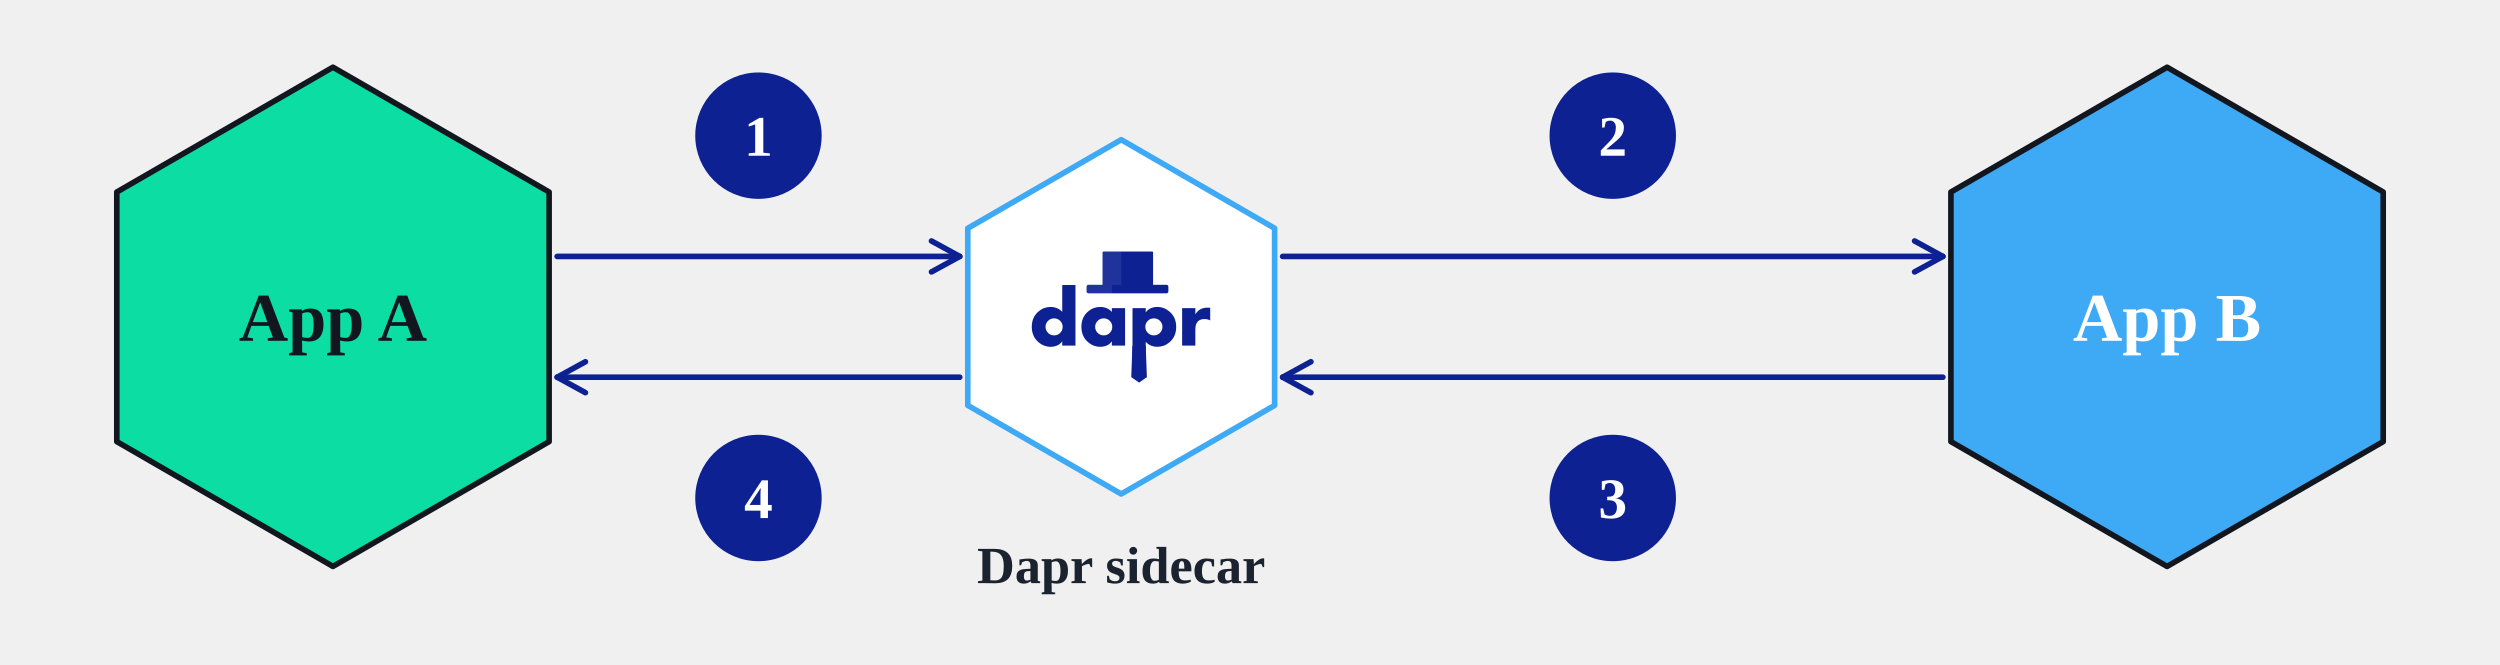
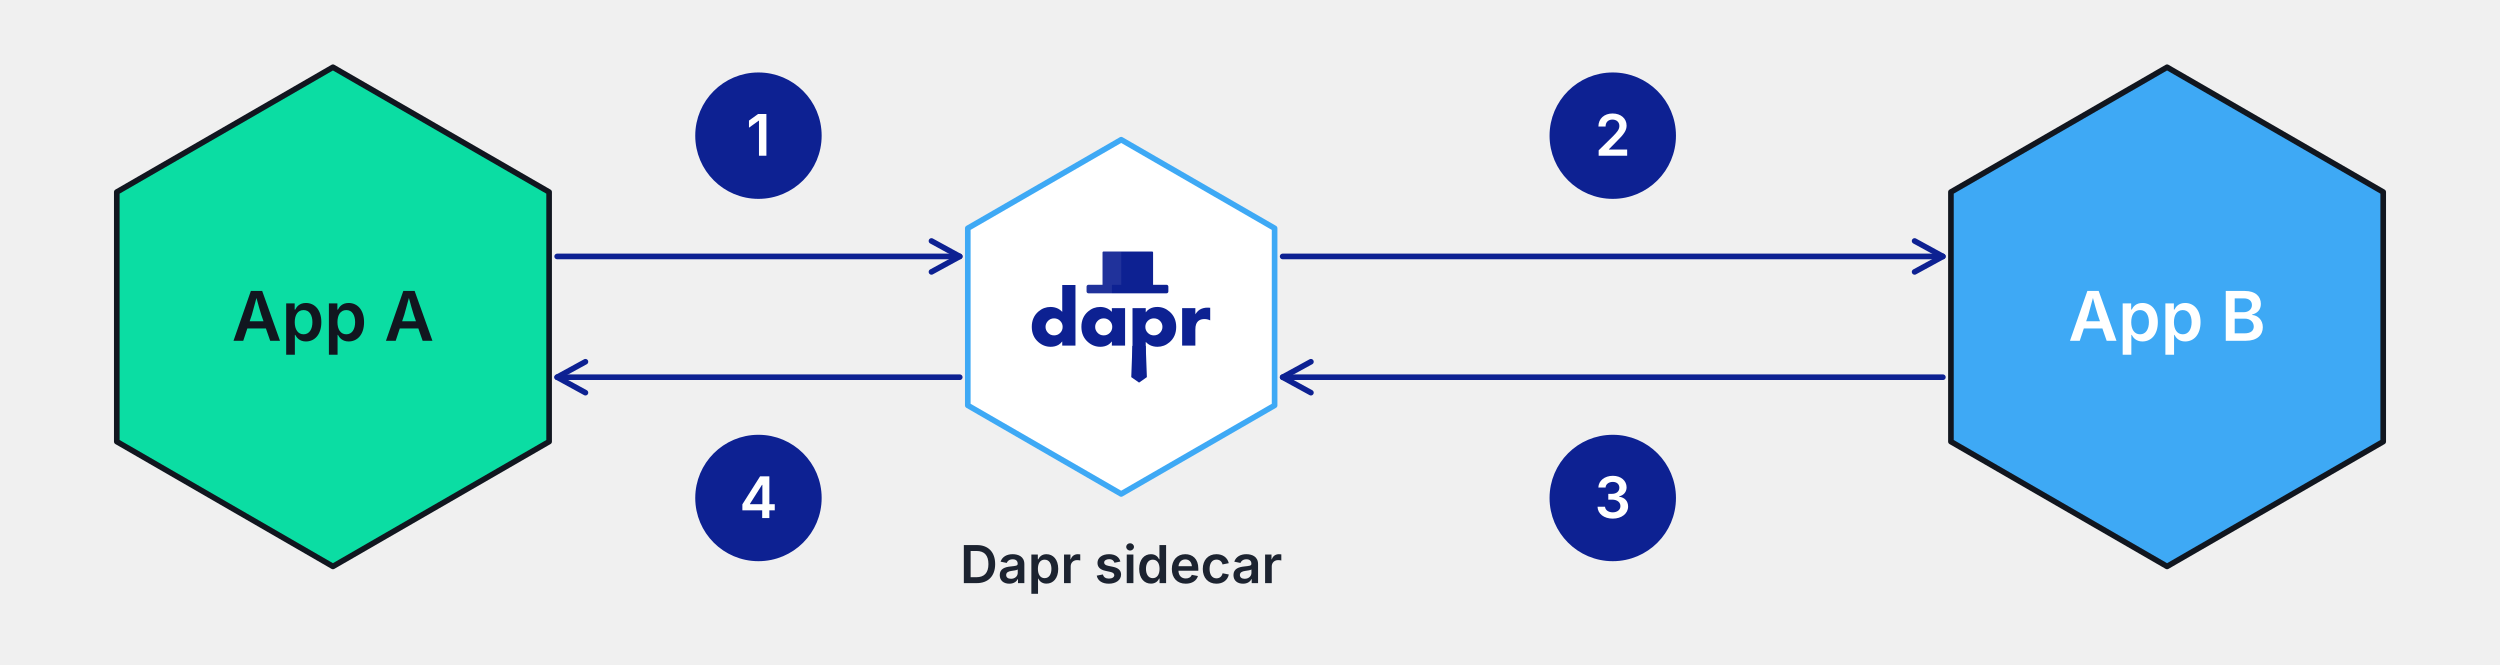
- <svg xmlns="http://www.w3.org/2000/svg" viewBox="-0.01 -2.7 621 165" role="img" aria-labelledby="service-invocation-non-dapr-endpoint-title service-invocation-non-dapr-endpoint-desc">
+ <svg xmlns="http://www.w3.org/2000/svg" font-family="Inter, &quot;Segoe UI&quot;, Roboto, Helvetica, Arial, sans-serif" viewBox="-0.01 -2.7 621 165" role="img" aria-labelledby="service-invocation-non-dapr-endpoint-title service-invocation-non-dapr-endpoint-desc">
  <g class="d-arrow">
    <line x1="138.39" y1="61" x2="238.39" y2="61" stroke="#0D2192" stroke-width="1.4" stroke-linecap="round" stroke-linejoin="round" fill="none" />
    <polyline points="231.37,64.84 238.39,61 231.37,57.16" stroke="#0D2192" stroke-width="1.4" stroke-linecap="round" stroke-linejoin="round" fill="none" />
  </g>
  <g class="d-step">
    <circle cx="188.39" cy="31" r="15" fill="#0d2192" stroke="#0d2192" stroke-width="1.4" stroke-linejoin="round" stroke-linecap="round" />
    <g class="d-on-fill">
      <text x="188.39" y="35.99" text-anchor="middle" font-size="14.25" font-weight="600" fill="#ffffff">1</text>
    </g>
  </g>
  <g class="d-arrow">
    <line x1="318.6" y1="61" x2="482.6" y2="61" stroke="#0D2192" stroke-width="1.4" stroke-linecap="round" stroke-linejoin="round" fill="none" />
    <polyline points="475.58,64.84 482.6,61 475.58,57.16" stroke="#0D2192" stroke-width="1.4" stroke-linecap="round" stroke-linejoin="round" fill="none" />
  </g>
  <g class="d-step">
    <circle cx="400.6" cy="31" r="15" fill="#0d2192" stroke="#0d2192" stroke-width="1.4" stroke-linejoin="round" stroke-linecap="round" />
    <g class="d-on-fill">
      <text x="400.6" y="35.99" text-anchor="middle" font-size="14.25" font-weight="600" fill="#ffffff">2</text>
    </g>
  </g>
  <g class="d-arrow">
    <line x1="482.6" y1="91" x2="318.6" y2="91" stroke="#0D2192" stroke-width="1.4" stroke-linecap="round" stroke-linejoin="round" fill="none" />
    <polyline points="325.62,87.16 318.6,91 325.62,94.84" stroke="#0D2192" stroke-width="1.4" stroke-linecap="round" stroke-linejoin="round" fill="none" />
  </g>
  <g class="d-step">
    <circle cx="400.6" cy="121" r="15" fill="#0d2192" stroke="#0d2192" stroke-width="1.4" stroke-linejoin="round" stroke-linecap="round" />
    <g class="d-on-fill">
      <text x="400.6" y="125.99" text-anchor="middle" font-size="14.25" font-weight="600" fill="#ffffff">3</text>
    </g>
  </g>
  <g class="d-arrow">
    <line x1="238.39" y1="91" x2="138.39" y2="91" stroke="#0D2192" stroke-width="1.4" stroke-linecap="round" stroke-linejoin="round" fill="none" />
    <polyline points="145.41,87.16 138.39,91 145.41,94.84" stroke="#0D2192" stroke-width="1.4" stroke-linecap="round" stroke-linejoin="round" fill="none" />
  </g>
  <g class="d-step">
    <circle cx="188.39" cy="121" r="15" fill="#0d2192" stroke="#0d2192" stroke-width="1.4" stroke-linejoin="round" stroke-linecap="round" />
    <g class="d-on-fill">
      <text x="188.39" y="125.99" text-anchor="middle" font-size="14.25" font-weight="600" fill="#ffffff">4</text>
    </g>
  </g>
  <g class="d-hex d-hex-solid">
    <polygon points="82.69,14 136.39,45 136.39,107 82.69,138 29,107 29,45" fill="#0bdda3" stroke="#11161f" stroke-width="1.4" stroke-linejoin="round" stroke-linecap="round" />
    <text x="82.69" y="81.95" text-anchor="middle" font-size="17" font-weight="600" fill="#11161f">App A</text>
  </g>
  <g class="d-named-mark">
    <g class="d-mark-hex">
      <polygon points="278.49,32 316.6,54 316.6,98 278.49,120 240.39,98 240.39,54" fill="#ffffff" stroke="#3ea9f5" stroke-width="1.4" stroke-linejoin="round" />
      <g class="d-icon-group">
        <g class="d-icon" data-mark="logo-blue" transform="translate(249.1589 46.6667) scale(0.1222)">
          <defs />
          <g id="ic-service-invocation-non-dapr-endpoint-logo-blue-278_4923-76-logo-large" stroke="none" stroke-width="1" fill="none" fill-rule="evenodd">
            <path d="M147.11,298.505 L120.218,298.505 L120.218,290.06 C117.649,293.285 115.053,295.635 112.429,297.111 C107.838,299.68 102.618,300.964 96.77,300.964 C87.314,300.964 78.897,297.712 71.518,291.208 C62.718,283.447 58.318,273.171 58.318,260.381 C58.318,247.372 62.827,236.987 71.846,229.226 C79.006,223.05 87.232,219.961 96.524,219.961 C101.935,219.961 107.018,221.109 111.774,223.405 C114.506,224.717 117.321,226.876 120.218,229.882 L120.218,175.361 L147.11,175.361 L147.11,298.505 Z M121.038,260.463 C121.038,255.653 119.344,251.567 115.955,248.206 C112.566,244.844 108.467,243.164 103.657,243.164 C98.3,243.164 93.9,245.186 90.457,249.231 C87.669,252.51 86.276,256.254 86.276,260.463 C86.276,264.672 87.669,268.416 90.457,271.695 C93.846,275.74 98.246,277.762 103.657,277.762 C108.521,277.762 112.634,276.095 115.996,272.761 C119.357,269.427 121.038,265.328 121.038,260.463 Z M247.968,298.505 L221.077,298.505 L221.077,290.06 C218.508,293.285 215.911,295.635 213.288,297.111 C208.696,299.68 203.477,300.964 197.628,300.964 C188.172,300.964 179.755,297.712 172.376,291.208 C163.576,283.447 159.176,273.171 159.176,260.381 C159.176,247.372 163.686,236.987 172.704,229.226 C179.865,223.05 188.09,219.961 197.382,219.961 C202.793,219.961 207.877,221.109 212.632,223.405 C215.365,224.717 218.18,226.876 221.077,229.882 L221.077,222.421 L247.968,222.421 L247.968,298.505 Z M221.896,260.463 C221.896,255.653 220.202,251.567 216.813,248.206 C213.424,244.844 209.325,243.164 204.515,243.164 C199.159,243.164 194.759,245.186 191.315,249.231 C188.528,252.51 187.134,256.254 187.134,260.463 C187.134,264.672 188.528,268.416 191.315,271.695 C194.704,275.74 199.104,277.762 204.515,277.762 C209.38,277.762 213.493,276.095 216.854,272.761 C220.216,269.427 221.896,265.328 221.896,260.463 Z M351.86,260.545 C351.86,273.554 347.351,283.938 338.332,291.7 C331.172,297.876 322.946,300.964 313.654,300.964 C308.243,300.964 303.16,299.817 298.405,297.521 C295.672,296.209 292.857,294.05 289.96,291.044 L289.96,336.547 L263.068,336.547 L263.068,222.421 L289.96,222.421 L289.96,230.866 C292.365,227.696 294.961,225.345 297.749,223.815 C302.34,221.246 307.56,219.961 313.408,219.961 C322.864,219.961 331.281,223.214 338.66,229.718 C347.46,237.479 351.86,247.755 351.86,260.545 Z M323.903,260.463 C323.903,256.145 322.536,252.401 319.803,249.231 C316.36,245.186 311.932,243.164 306.521,243.164 C301.657,243.164 297.544,244.831 294.182,248.165 C290.821,251.499 289.14,255.598 289.14,260.463 C289.14,265.273 290.835,269.359 294.223,272.72 C297.612,276.081 301.711,277.762 306.521,277.762 C311.932,277.762 316.332,275.74 319.721,271.695 C322.509,268.416 323.903,264.672 323.903,260.463 Z M420.99,247.263 C417.218,245.459 413.392,244.558 409.511,244.558 C400.657,244.558 394.918,248.165 392.294,255.38 C391.31,258.003 390.818,261.529 390.818,265.956 L390.818,298.505 L363.927,298.505 L363.927,222.421 L390.818,222.421 L390.818,234.883 C393.661,230.456 396.721,227.258 400.001,225.291 C404.428,222.667 409.675,221.355 415.742,221.355 C417.163,221.355 418.912,221.437 420.99,221.601 L420.99,247.263 Z" id="ic-service-invocation-non-dapr-endpoint-logo-blue-278_4923-76-dapr" fill="#0D2192" />
            <polygon id="ic-service-invocation-non-dapr-endpoint-logo-blue-278_4923-76-tie" fill="#0D2192" fill-rule="nonzero" points="262.857 299.058 289.933 299.058 292.265 362.63 276.395 373.751 260.524 362.63" />
            <rect id="ic-service-invocation-non-dapr-endpoint-logo-blue-278_4923-76-Rectangle-4" fill="#0D2192" fill-rule="nonzero" x="202.148" y="107.275" width="102.723" height="72.294" rx="2" />
            <rect id="ic-service-invocation-non-dapr-endpoint-logo-blue-278_4923-76-Rectangle-4-2" fill="#FFFFFF" fill-rule="nonzero" opacity="0.08" x="202.148" y="107.275" width="37.998" height="72.294" />
            <rect id="ic-service-invocation-non-dapr-endpoint-logo-blue-278_4923-76-Rectangle-3" fill="#0D2192" fill-rule="nonzero" x="169.709" y="174.905" width="166.248" height="17.351" rx="3.72" />
            <rect id="ic-service-invocation-non-dapr-endpoint-logo-blue-278_4923-76-Rectangle-4-3" fill="#FFFFFF" fill-rule="nonzero" opacity="0.08" x="169.709" y="174.905" width="51.438" height="21.355" />
          </g>
        </g>
      </g>
    </g>
    <text x="278.49" y="142.15" text-anchor="middle" font-size="13" font-weight="600" fill="#1c2330">Dapr sidecar</text>
  </g>
  <g class="d-hex d-hex-solid">
    <polygon points="538.29,14 591.98,45 591.98,107 538.29,138 484.6,107 484.6,45" fill="#3ea9f5" stroke="#11161f" stroke-width="1.4" stroke-linejoin="round" stroke-linecap="round" />
    <text x="538.29" y="81.95" text-anchor="middle" font-size="17" font-weight="600" fill="#ffffff">App B</text>
  </g>
</svg>
